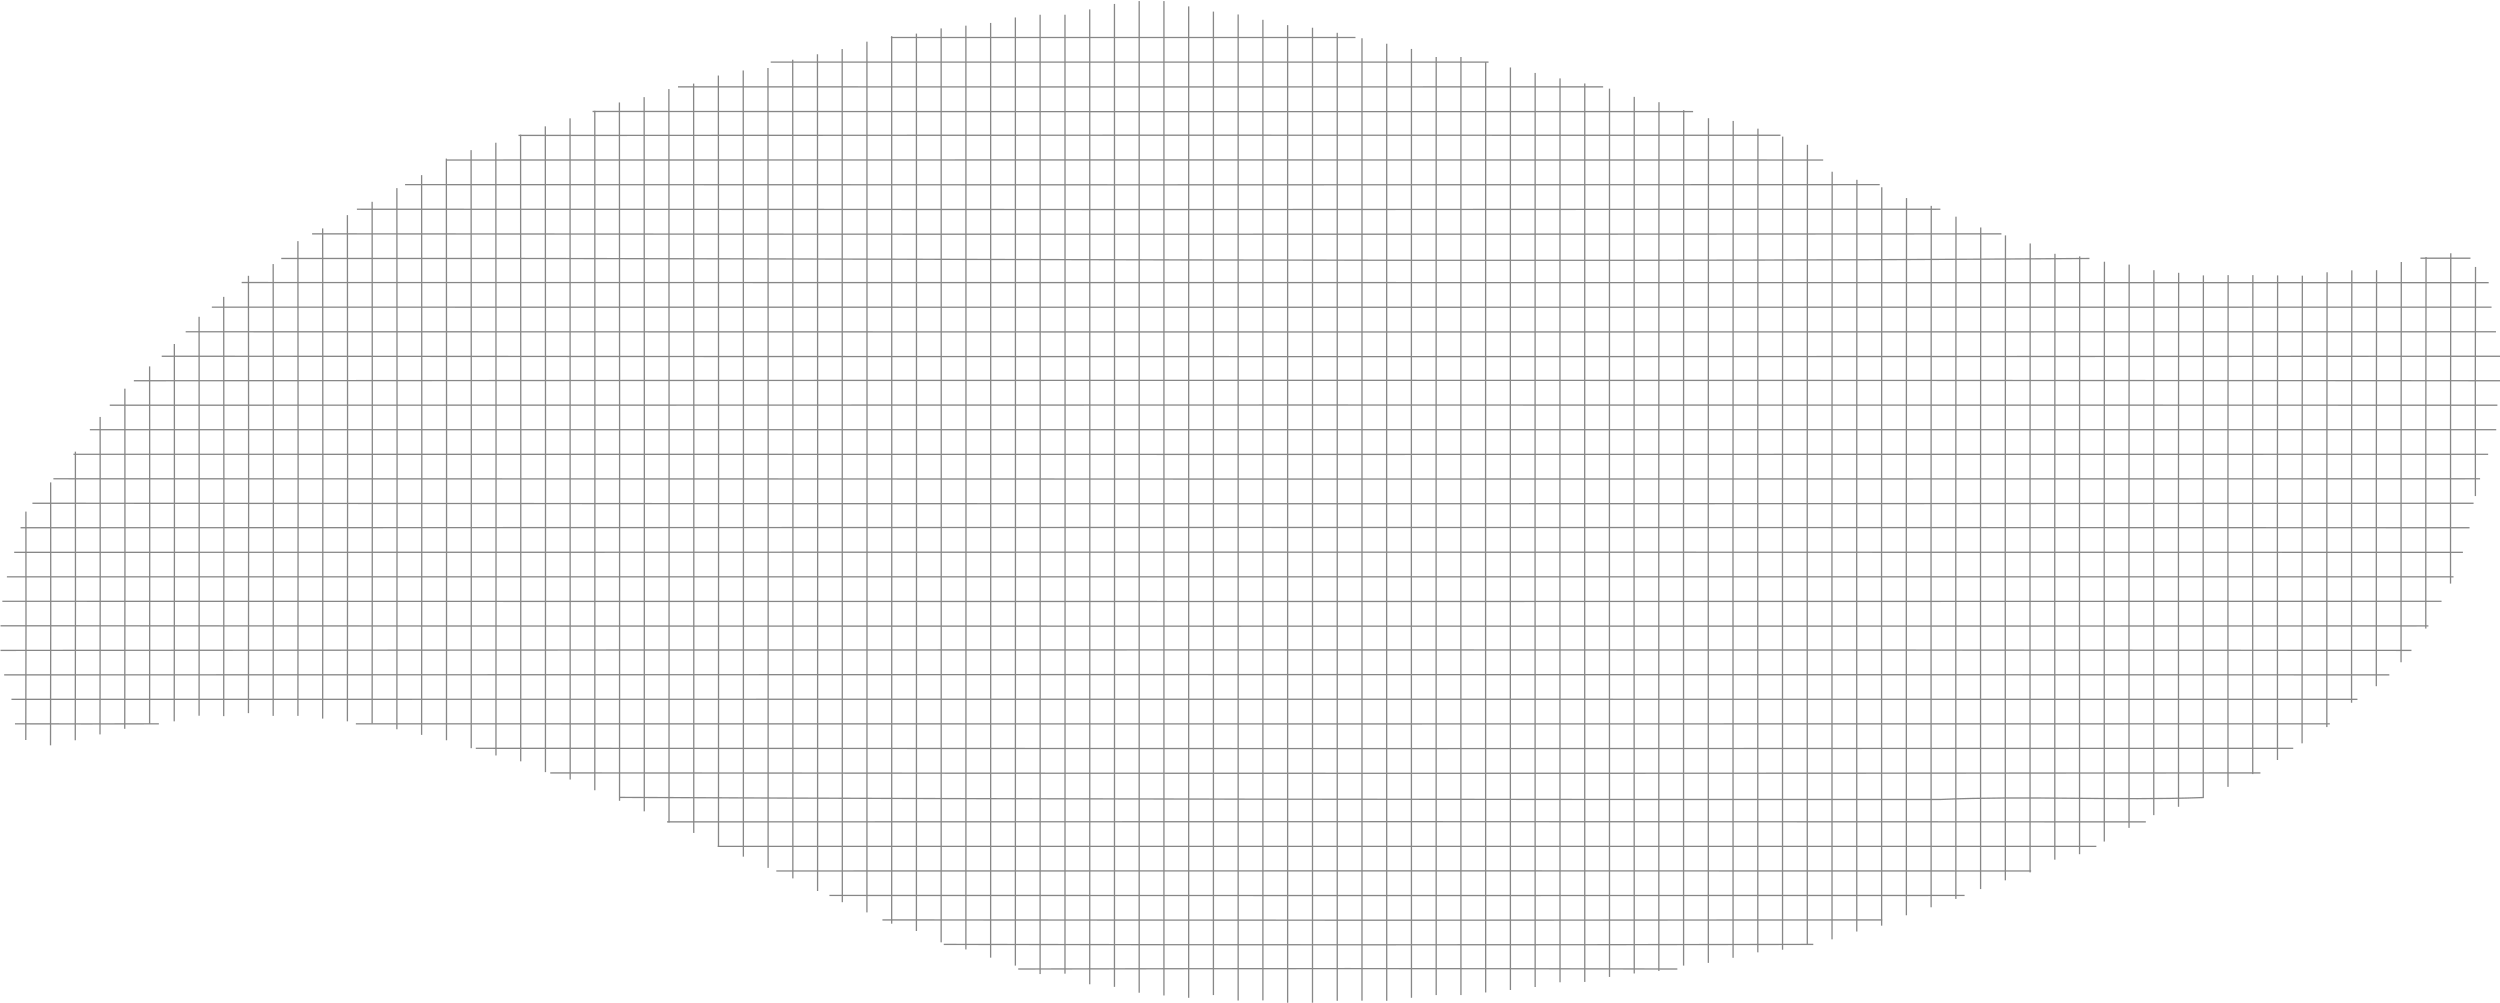
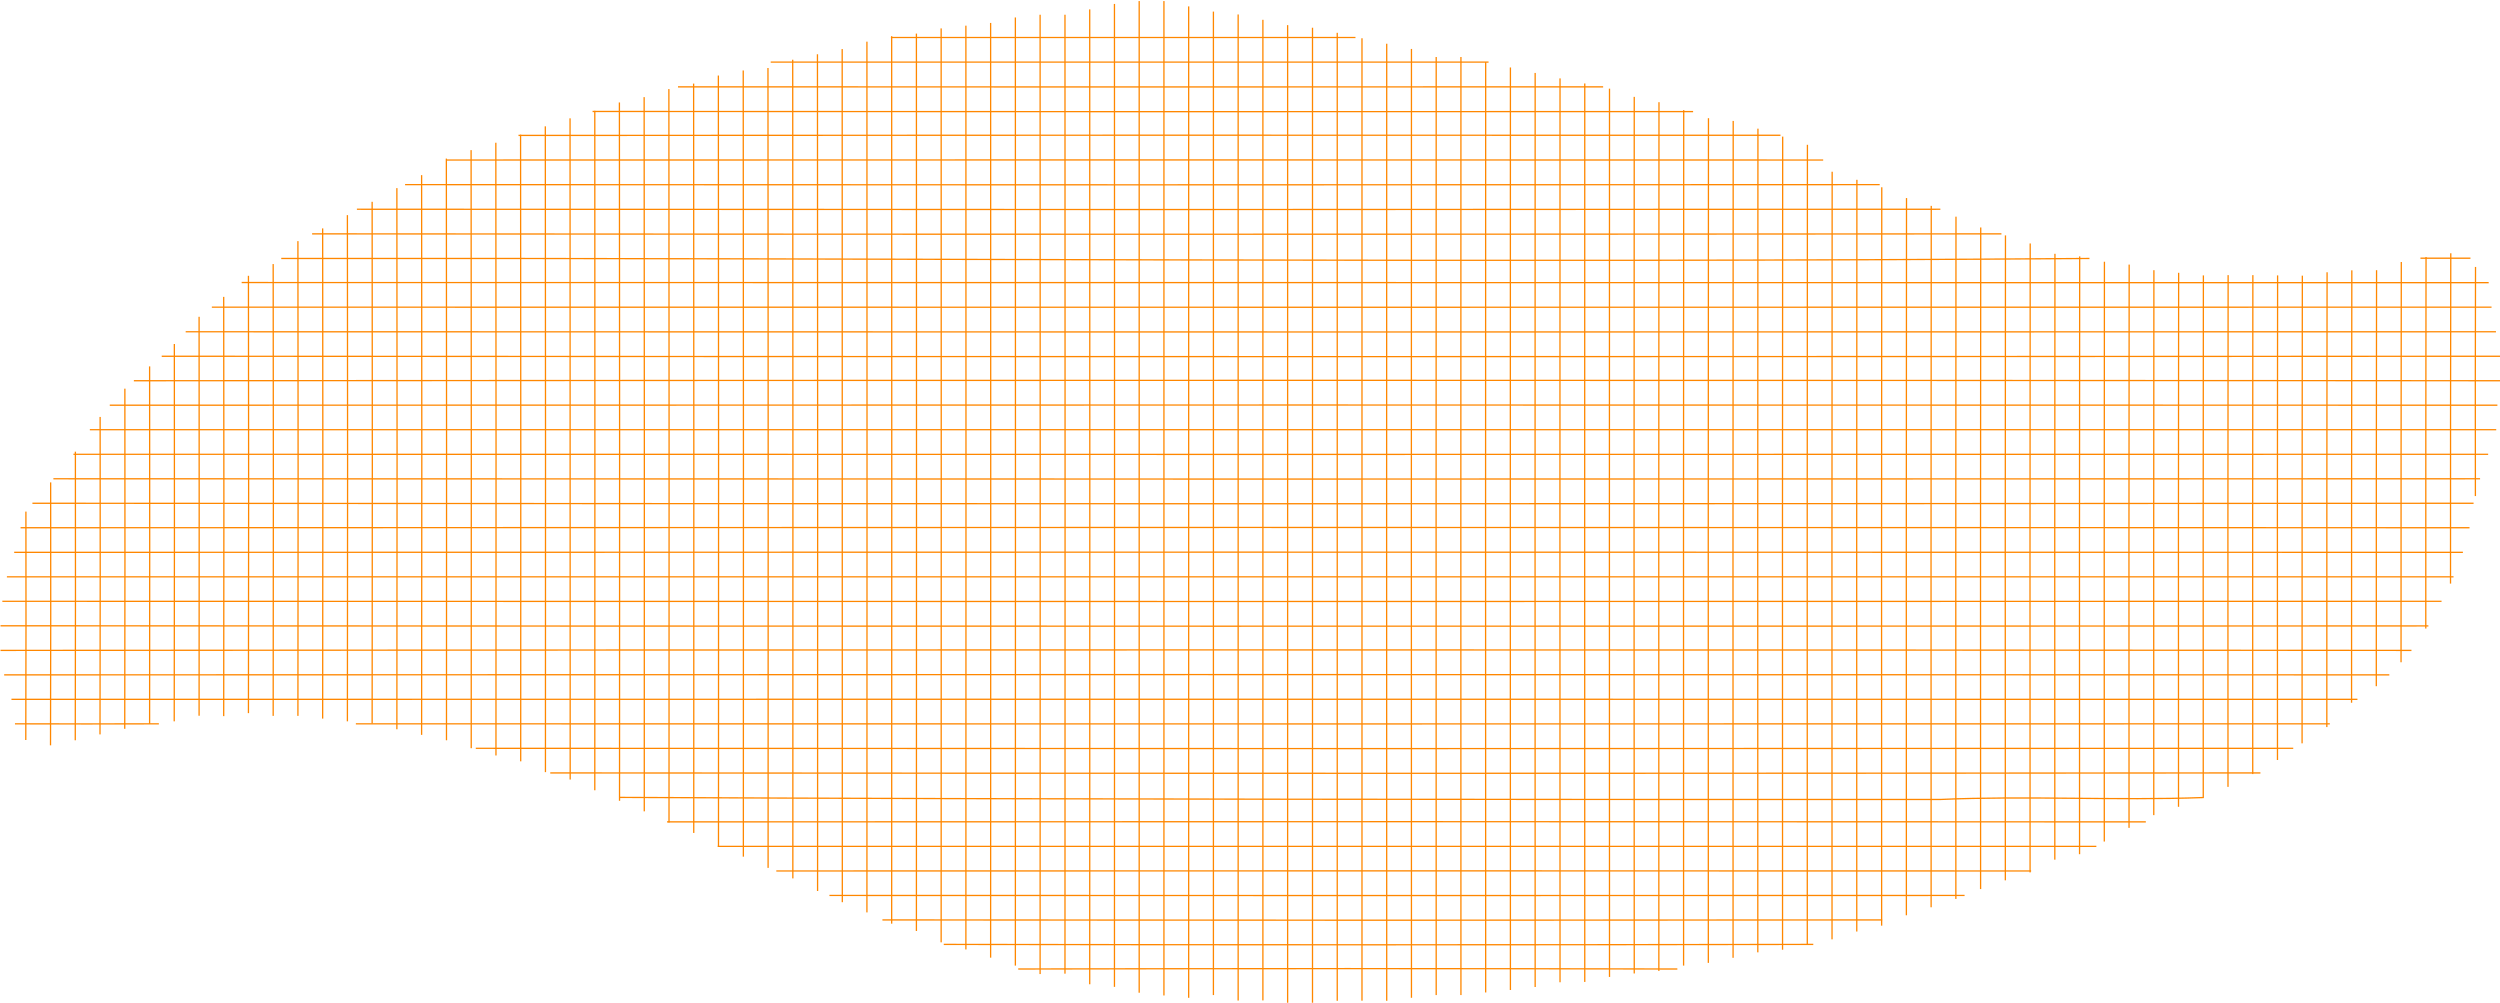
- <svg xmlns="http://www.w3.org/2000/svg" version="1.1" baseProfile="tiny" id="Ebene_1" x="0px" y="0px" viewBox="0 0 1920 770" xml:space="preserve">
-   <path fill="none" stroke="#878787" stroke-miterlimit="10" d="M782,744.2c168.9-0.4,336.9-0.4,506.2,0" />
-   <path fill="none" stroke="#878787" stroke-miterlimit="10" d="M724.8,725.3c223.2,0.4,445.2,0.4,667.8,0" />
-   <path fill="none" stroke="#878787" stroke-miterlimit="10" d="M677.7,706.5c256.2,0.3,512.2,0.3,767.8,0" />
-   <path fill="none" stroke="#878787" stroke-miterlimit="10" d="M637,687.7c290.9,0.1,580.9,0.1,871.8,0" />
-   <path fill="none" stroke="#878787" stroke-miterlimit="10" d="M596.2,668.9c320.7-0.1,642.7-0.1,963.7,0" />
-   <path fill="none" stroke="#878787" stroke-miterlimit="10" d="M551.2,650c352.8,0,705.8,0,1058.8,0" />
-   <path fill="none" stroke="#878787" stroke-miterlimit="10" d="M512.3,631.2C891,631,1269,631,1648,631.2" />
-   <path fill="none" stroke="#878787" stroke-miterlimit="10" d="M475.7,612.4C814,614,1152,614,1490,614c67-3,135,1,202.4-1.5" />
-   <path fill="none" stroke="#878787" stroke-miterlimit="10" d="M422.6,593.6C861,594,1298,594,1736,593.6" />
-   <path fill="none" stroke="#878787" stroke-miterlimit="10" d="M365.4,574.7c465.6,0.3,929.6,0.3,1395.8,0" />
-   <path fill="none" stroke="#878787" stroke-miterlimit="10" d="M273.3,555.9c505.7,0.1,1009.7,0.1,1516,0" />
-   <path fill="none" stroke="#878787" stroke-miterlimit="10" d="M11.5,555.9C48,556,85,556,122,555.9" />
-   <path fill="none" stroke="#878787" stroke-miterlimit="10" d="M8.8,537.1c601.2-0.1,1201.2-0.1,1801.7,0" />
-   <path fill="none" stroke="#878787" stroke-miterlimit="10" d="M3.2,518.3C614,518,1224,518,1835,518.3" />
-   <path fill="none" stroke="#878787" stroke-miterlimit="10" d="M0.4,499.5c617.6-0.5,1233.6-0.5,1851.6,0" />
-   <path fill="none" stroke="#878787" stroke-miterlimit="10" d="M0.4,480.6C622,481,1243,481,1865,480.7" />
-   <path fill="none" stroke="#878787" stroke-miterlimit="10" d="M1.8,461.8c625.2,0.2,1248.2,0.2,1873.3,0" />
-   <path fill="none" stroke="#878787" stroke-miterlimit="10" d="M5.3,443c626.7,0,1251.7,0,1879,0" />
-   <path fill="none" stroke="#878787" stroke-miterlimit="10" d="M10.9,424.2c627.1-0.2,1253.1-0.2,1880.6,0" />
-   <path fill="none" stroke="#878787" stroke-miterlimit="10" d="M15.8,405.3c627.2-0.3,1254.2-0.3,1880.8,0" />
-   <path fill="none" stroke="#878787" stroke-miterlimit="10" d="M24.9,386.5c625.1,0.5,1250.1,0.5,1874.8,0" />
-   <path fill="none" stroke="#878787" stroke-miterlimit="10" d="M41,367.7c622,0.3,1242,0.3,1863.7,0" />
-   <path fill="none" stroke="#878787" stroke-miterlimit="10" d="M56.4,348.9c618.6,0.1,1235.6,0.1,1854.5,0" />
-   <path fill="none" stroke="#878787" stroke-miterlimit="10" d="M69,330c616,0,1232,0,1848.1,0" />
-   <path fill="none" stroke="#878787" stroke-miterlimit="10" d="M84.3,311.2c611.7-0.2,1221.7-0.2,1833.7,0" />
-   <path fill="none" stroke="#878787" stroke-miterlimit="10" d="M102.8,292.4c606.2-0.4,1211.2-0.4,1817.6,0" />
-   <path fill="none" stroke="#878787" stroke-miterlimit="10" d="M124.2,273.6c598.8,0.4,1196.8,0.4,1796.2,0" />
-   <path fill="none" stroke="#878787" stroke-miterlimit="10" d="M142.6,254.8c592.4,0.2,1182.4,0.2,1774.3,0" />
-   <path fill="none" stroke="#878787" stroke-miterlimit="10" d="M162.7,235.9c584.3,0.1,1166.3,0.1,1750.8,0" />
-   <path fill="none" stroke="#878787" stroke-miterlimit="10" d="M185.6,217c575.4,0,1150.4,0,1725.7,0.1" />
-   <path fill="none" stroke="#878787" stroke-miterlimit="10" d="M1858.9,198.3c12.8,0,25.6,0,38.4,0" />
-   <path fill="none" stroke="#878787" stroke-miterlimit="10" d="M216,198.5c463-0.5,926,3.5,1388.7,0" />
-   <path fill="none" stroke="#878787" stroke-miterlimit="10" d="M239.7,179.6c433.3,0.4,864.3,0.4,1297.4,0" />
-   <path fill="none" stroke="#878787" stroke-miterlimit="10" d="M274.1,160.7c404.9,0.3,810.9,0.3,1216.1,0" />
-   <path fill="none" stroke="#878787" stroke-miterlimit="10" d="M311.1,141.8c377.9,0.2,754.9,0.2,1132.5,0" />
-   <path fill="none" stroke="#878787" stroke-miterlimit="10" d="M343.2,122.9c351.7-0.1,704.7-0.1,1057,0" />
-   <path fill="none" stroke="#878787" stroke-miterlimit="10" d="M398.2,104c322.8-0.2,645.8-0.2,969.2-0.1" />
-   <path fill="none" stroke="#878787" stroke-miterlimit="10" d="M455.1,85.6c281.8,0.2,562.8,0.2,845.2,0.1" />
-   <path fill="none" stroke="#878787" stroke-miterlimit="10" d="M520.7,66.7c237.2,0.1,473.2,0.1,710.5,0" />
-   <path fill="none" stroke="#878787" stroke-miterlimit="10" d="M591.9,47.7c184,0,367,0,551.3,0" />
-   <path fill="none" stroke="#878787" stroke-miterlimit="10" d="M684.2,28.8c118.7,0,237.7,0,356.8,0" />
-   <path fill="none" stroke="#878787" stroke-miterlimit="10" d="M1901.2,205c-0.2,59-0.2,117-0.1,176" />
-   <path fill="none" stroke="#878787" stroke-miterlimit="10" d="M1882.2,194.5C1882,279,1882,363,1882,448.2" />
-   <path fill="none" stroke="#878787" stroke-miterlimit="10" d="M1863.2,197.4C1863,292,1863,388,1863,482.7" />
-   <path fill="none" stroke="#878787" stroke-miterlimit="10" d="M1844.2,201.2C1844,304,1844,406,1844,508.6" />
-   <path fill="none" stroke="#878787" stroke-miterlimit="10" d="M1825.2,207.5C1825,314,1825,420,1825,527" />
-   <path fill="none" stroke="#878787" stroke-miterlimit="10" d="M1806.2,207.6C1806,319,1806,429,1806,539.7" />
-   <path fill="none" stroke="#878787" stroke-miterlimit="10" d="M1787.2,209.1C1787,325,1787,442,1787,558.4" />
-   <path fill="none" stroke="#878787" stroke-miterlimit="10" d="M1768.2,211.7C1768,332,1768,451,1768,570.9" />
-   <path fill="none" stroke="#878787" stroke-miterlimit="10" d="M1749.2,211.5c-0.2,123.5-0.2,248.5-0.1,372.2" />
-   <path fill="none" stroke="#878787" stroke-miterlimit="10" d="M1730.2,211.3c-0.2,127.7-0.2,255.7-0.1,383.2" />
-   <path fill="none" stroke="#878787" stroke-miterlimit="10" d="M1711.2,211.3c-0.2,130.7-0.2,261.7-0.1,393" />
-   <path fill="none" stroke="#878787" stroke-miterlimit="10" d="M1692.2,211.5c-0.2,133.5-0.2,267.5-0.1,401.2" />
-   <path fill="none" stroke="#878787" stroke-miterlimit="10" d="M1673.2,209.5c-0.2,137.5-0.2,273.5-0.1,410.1" />
-   <path fill="none" stroke="#878787" stroke-miterlimit="10" d="M1654.2,207.5C1654,347,1654,486,1654.1,626" />
-   <path fill="none" stroke="#878787" stroke-miterlimit="10" d="M1635.2,203.2c-0.2,143.8-0.2,288.8-0.1,432.6" />
-   <path fill="none" stroke="#878787" stroke-miterlimit="10" d="M1616.2,201c-0.2,148-0.2,297-0.1,445.3" />
-   <path fill="none" stroke="#878787" stroke-miterlimit="10" d="M1597.2,196.9c-0.2,152.9-0.2,305.9-0.1,459.1" />
-   <path fill="none" stroke="#878787" stroke-miterlimit="10" d="M1578.2,194.9c-0.2,154.9-0.2,309.9-0.1,465.3" />
-   <path fill="none" stroke="#878787" stroke-miterlimit="10" d="M1559.2,187c-0.2,160.8-0.2,321.8-0.1,483" />
-   <path fill="none" stroke="#878787" stroke-miterlimit="10" d="M1540.2,180.8c-0.2,165-0.2,330-0.1,495.3" />
-   <path fill="none" stroke="#878787" stroke-miterlimit="10" d="M1521.2,174.7c-0.2,169.1-0.2,339.1-0.1,508.1" />
-   <path fill="none" stroke="#878787" stroke-miterlimit="10" d="M1502.2,166.4c-0.2,175.4-0.2,349.4-0.1,524" />
-   <path fill="none" stroke="#878787" stroke-miterlimit="10" d="M1483.2,158.1c-0.2,179.7-0.2,358.7-0.1,538.7" />
-   <path fill="none" stroke="#878787" stroke-miterlimit="10" d="M1464.2,152.1c-0.2,183.7-0.2,366.7-0.1,550.8" />
-   <path fill="none" stroke="#878787" stroke-miterlimit="10" d="M1445.2,143.8c-0.2,188.9-0.2,377.9-0.1,567.1" />
-   <path fill="none" stroke="#878787" stroke-miterlimit="10" d="M1426.1,138.1c-0.2,192.7-0.2,384.7-0.1,577.3" />
-   <path fill="none" stroke="#878787" stroke-miterlimit="10" d="M1407.1,131.9c-0.2,196.9-0.2,392.9-0.1,589.5" />
-   <path fill="none" stroke="#878787" stroke-miterlimit="10" d="M1388.1,111.2c-0.2,204.6-0.2,409.6-0.1,614.3" />
-   <path fill="none" stroke="#878787" stroke-miterlimit="10" d="M1369.1,104.9c-0.2,207.9-0.2,416.9-0.1,624.5" />
-   <path fill="none" stroke="#878787" stroke-miterlimit="10" d="M1350.1,98.8c-0.2,210.9-0.2,421.9-0.1,632.6" />
-   <path fill="none" stroke="#878787" stroke-miterlimit="10" d="M1331.1,92.9c-0.2,213.9-0.2,428.9-0.1,642.7" />
-   <path fill="none" stroke="#878787" stroke-miterlimit="10" d="M1312.1,90.8c-0.2,216-0.2,433-0.1,648.7" />
-   <path fill="none" stroke="#878787" stroke-miterlimit="10" d="M1293.1,84.6c-0.2,219.2-0.2,438.2-0.1,657" />
-   <path fill="none" stroke="#878787" stroke-miterlimit="10" d="M1274.1,78.5c-0.2,222.3-0.2,445.3-0.1,667.2" />
-   <path fill="none" stroke="#878787" stroke-miterlimit="10" d="M1255.1,74.4c-0.2,224.4-0.2,449.4,0,673.2" />
-   <path fill="none" stroke="#878787" stroke-miterlimit="10" d="M1236.1,68.1c-0.1,226.7-0.1,454.7,0,682.2" />
-   <path fill="none" stroke="#878787" stroke-miterlimit="10" d="M1217.1,64.1c-0.1,229.7-0.1,459.7,0,690" />
-   <path fill="none" stroke="#878787" stroke-miterlimit="10" d="M1198.1,60.2c-0.1,231.6-0.1,462.6,0,694.2" />
-   <path fill="none" stroke="#878787" stroke-miterlimit="10" d="M1179,56c-0.1,233.8-0.1,467.8,0,702" />
-   <path fill="none" stroke="#878787" stroke-miterlimit="10" d="M1160,51.8c-0.1,236-0.1,473,0,708.5" />
-   <path fill="none" stroke="#878787" stroke-miterlimit="10" d="M1141,47.7c-0.1,238.1-0.1,476.1,0,714.5" />
-   <path fill="none" stroke="#878787" stroke-miterlimit="10" d="M1122,43.8c-0.1,239.9-0.1,479.9,0,720.4" />
-   <path fill="none" stroke="#878787" stroke-miterlimit="10" d="M1103,43.8c-0.1,239.9-0.1,479.9,0,720.4" />
-   <path fill="none" stroke="#878787" stroke-miterlimit="10" d="M1084,37.6c-0.1,243.1-0.1,486.1,0,728.7" />
-   <path fill="none" stroke="#878787" stroke-miterlimit="10" d="M1065,33.6c-0.1,245.2-0.1,490.2,0,735" />
-   <path fill="none" stroke="#878787" stroke-miterlimit="10" d="M1046,29.4c0,246.4,0,493.4,0,739.1" />
-   <path fill="none" stroke="#878787" stroke-miterlimit="10" d="M1027,25.2c0,247.6,0,495.6,0,743.4" />
-   <path fill="none" stroke="#878787" stroke-miterlimit="10" d="M1008,21.3c0,249.5,0,499.5,0,748.8" />
-   <path fill="none" stroke="#878787" stroke-miterlimit="10" d="M988.9,19.3c0,249.5,0,500.5,0,750.8" />
-   <path fill="none" stroke="#878787" stroke-miterlimit="10" d="M969.9,15.2c0,250.6,0,502.6,0,753.1" />
-   <path fill="none" stroke="#878787" stroke-miterlimit="10" d="M950.9,11.1c0,252.6,0,504.6,0,757.3" />
-   <path fill="none" stroke="#878787" stroke-miterlimit="10" d="M931.9,8.9c0,251.9,0,502.9,0,755.3" />
-   <path fill="none" stroke="#878787" stroke-miterlimit="10" d="M912.9,4.9c0,253.8,0,507.8,0,761.4" />
-   <path fill="none" stroke="#878787" stroke-miterlimit="10" d="M893.9,0.8c0,255,0,509,0,763.7" />
-   <path fill="none" stroke="#878787" stroke-miterlimit="10" d="M874.9,0.8c0,254,0,508,0,761.6" />
-   <path fill="none" stroke="#878787" stroke-miterlimit="10" d="M855.9,3c0.1,251.7,0.1,502.7,0,754.9" />
-   <path fill="none" stroke="#878787" stroke-miterlimit="10" d="M836.9,7.2c0.1,249.6,0.1,498.6,0,748.7" />
-   <path fill="none" stroke="#878787" stroke-miterlimit="10" d="M817.9,11.3c0.1,245.5,0.1,490.5,0,736.5" />
-   <path fill="none" stroke="#878787" stroke-miterlimit="10" d="M798.8,11.3c0.1,245.5,0.1,491.5,0,736.8" />
-   <path fill="none" stroke="#878787" stroke-miterlimit="10" d="M779.8,13.4c0.1,243.4,0.1,485.4,0,728.2" />
-   <path fill="none" stroke="#878787" stroke-miterlimit="10" d="M760.8,17.6c0.1,239.2,0.1,479.2,0,717.9" />
-   <path fill="none" stroke="#878787" stroke-miterlimit="10" d="M741.8,19.7c0.1,236.1,0.1,473.1,0,709.5" />
-   <path fill="none" stroke="#878787" stroke-miterlimit="10" d="M722.8,21.8c0.1,234,0.1,468,0,701.9" />
-   <path fill="none" stroke="#878787" stroke-miterlimit="10" d="M703.8,25.8c0.1,230,0.1,459,0,689.2" />
-   <path fill="none" stroke="#878787" stroke-miterlimit="10" d="M684.8,27.8c0.1,227,0.1,455,0,681.6" />
-   <path fill="none" stroke="#878787" stroke-miterlimit="10" d="M665.8,32c0.1,222.8,0.1,445.8,0,668.7" />
-   <path fill="none" stroke="#878787" stroke-miterlimit="10" d="M646.8,37.7c0.1,218.1,0.1,437.1,0.1,655.2" />
-   <path fill="none" stroke="#878787" stroke-miterlimit="10" d="M627.8,41.7c0.2,214,0.2,429,0.1,642.6" />
-   <path fill="none" stroke="#878787" stroke-miterlimit="10" d="M608.8,45.9c0.2,209.8,0.2,418.8,0.1,628.7" />
-   <path fill="none" stroke="#878787" stroke-miterlimit="10" d="M589.8,52.2c0.2,204.6,0.2,409.6,0.1,614.3" />
-   <path fill="none" stroke="#878787" stroke-miterlimit="10" d="M570.8,54.1c0.2,200.7,0.2,402.7,0.1,603.8" />
-   <path fill="none" stroke="#878787" stroke-miterlimit="10" d="M551.7,58c0.2,196.8,0.2,394.8,0.1,592.2" />
-   <path fill="none" stroke="#878787" stroke-miterlimit="10" d="M532.7,64.2c0.2,191.5,0.2,383.5,0.1,575.5" />
-   <path fill="none" stroke="#878787" stroke-miterlimit="10" d="M513.7,68.4c0.2,188.4,0.2,375.4,0.1,563.3" />
-   <path fill="none" stroke="#878787" stroke-miterlimit="10" d="M494.7,74.6c0.2,183.2,0.2,365.2,0.1,548.5" />
-   <path fill="none" stroke="#878787" stroke-miterlimit="10" d="M475.7,78.7c0.2,179.1,0.2,357.1,0.1,536.3" />
-   <path fill="none" stroke="#878787" stroke-miterlimit="10" d="M456.8,85.1c0.1,173.7,0.1,347.7,0,521.8" />
-   <path fill="none" stroke="#878787" stroke-miterlimit="10" d="M437.8,90.9c0.1,168.9,0.1,338.9,0.1,507.8" />
-   <path fill="none" stroke="#878787" stroke-miterlimit="10" d="M418.8,97c0.2,164.8,0.2,330.8,0.1,496" />
-   <path fill="none" stroke="#878787" stroke-miterlimit="10" d="M399.8,103.4c0.2,160.3,0.2,321.3,0.1,481.3" />
-   <path fill="none" stroke="#878787" stroke-miterlimit="10" d="M380.8,109.6c0.2,157.2,0.2,313.2,0.1,470.6" />
-   <path fill="none" stroke="#878787" stroke-miterlimit="10" d="M361.8,115.3c0.2,153.5,0.2,306.5,0.1,459.3" />
-   <path fill="none" stroke="#878787" stroke-miterlimit="10" d="M342.8,121.8c0.2,149,0.2,298,0.1,446.7" />
-   <path fill="none" stroke="#878787" stroke-miterlimit="10" d="M323.8,134.5C324,277,324,421,323.8,564.4" />
-   <path fill="none" stroke="#878787" stroke-miterlimit="10" d="M304.8,144.5c0.2,138.5,0.2,276.5,0,415.6" />
-   <path fill="none" stroke="#878787" stroke-miterlimit="10" d="M285.8,155c0.2,134,0.2,267,0,400.7" />
-   <path fill="none" stroke="#878787" stroke-miterlimit="10" d="M266.8,165.2C267,295,267,424,266.8,554" />
-   <path fill="none" stroke="#878787" stroke-miterlimit="10" d="M247.8,175.4c0.2,125.6,0.2,250.6,0,376.5" />
-   <path fill="none" stroke="#878787" stroke-miterlimit="10" d="M228.8,185.2c0.2,121.8,0.2,242.8,0,364.6" />
-   <path fill="none" stroke="#878787" stroke-miterlimit="10" d="M209.8,202.8c0.2,116.2,0.2,231.2,0,347" />
-   <path fill="none" stroke="#878787" stroke-miterlimit="10" d="M190.8,211.8c0.2,112.2,0.2,224.2,0,335.9" />
-   <path fill="none" stroke="#878787" stroke-miterlimit="10" d="M171.8,228c0.2,107,0.2,215,0,322" />
-   <path fill="none" stroke="#878787" stroke-miterlimit="10" d="M152.9,243.3c0.1,101.7,0.1,204.7,0,306.4" />
-   <path fill="none" stroke="#878787" stroke-miterlimit="10" d="M133.9,264.2C134,361,134,457,133.8,554" />
-   <path fill="none" stroke="#878787" stroke-miterlimit="10" d="M114.9,281.4c0.1,91.6,0.1,182.6,0,274.5" />
-   <path fill="none" stroke="#878787" stroke-miterlimit="10" d="M95.9,298.5C96,386,96,473,95.8,559.7" />
-   <path fill="none" stroke="#878787" stroke-miterlimit="10" d="M76.9,320.2C77,401,77,483,76.8,564" />
-   <path fill="none" stroke="#878787" stroke-miterlimit="10" d="M57.9,346.9C58,421,58,494,57.8,568.5" />
-   <path fill="none" stroke="#878787" stroke-miterlimit="10" d="M38.9,370.5C39,437,39,505,38.8,572.4" />
-   <path fill="none" stroke="#878787" stroke-miterlimit="10" d="M19.9,392.9C20,451,20,510,19.8,568.3" />
+ <svg xmlns="http://www.w3.org/2000/svg" version="1.1" id="Ebene_1" x="0px" y="0px" viewBox="0 0 1920 770" style="enable-background:new 0 0 1920 770;" xml:space="preserve">
+   <style type="text/css">
+ 	.st0{fill:none;stroke:#FF8700;stroke-miterlimit:10;}
+ </style>
+   <path class="st0" d="M782,744.2c168.9-0.4,336.9-0.4,506.2,0" />
+   <path class="st0" d="M724.8,725.3c223.2,0.4,445.2,0.4,667.8,0" />
+   <path class="st0" d="M677.7,706.5c256.2,0.3,512.2,0.3,767.8,0" />
+   <path class="st0" d="M637,687.7c290.9,0.1,580.9,0.1,871.8,0" />
+   <path class="st0" d="M596.2,668.9c320.7-0.1,642.7-0.1,963.7,0" />
+   <path class="st0" d="M551.2,650c352.8,0,705.8,0,1058.8,0" />
+   <path class="st0" d="M512.3,631.2C891,631,1269,631,1648,631.2" />
+   <path class="st0" d="M475.7,612.4C814,614,1152,614,1490,614c67-3,135,1,202.4-1.5" />
+   <path class="st0" d="M422.6,593.6C861,594,1298,594,1736,593.6" />
+   <path class="st0" d="M365.4,574.7c465.6,0.3,929.6,0.3,1395.8,0" />
+   <path class="st0" d="M273.3,555.9c505.7,0.1,1009.7,0.1,1516,0" />
+   <path class="st0" d="M11.5,555.9C48,556,85,556,122,555.9" />
+   <path class="st0" d="M8.8,537.1c601.2-0.1,1201.2-0.1,1801.7,0" />
+   <path class="st0" d="M3.2,518.3C614,518,1224,518,1835,518.3" />
+   <path class="st0" d="M0.4,499.5C618,499,1234,499,1852,499.5" />
+   <path class="st0" d="M0.4,480.6C622,481,1243,481,1865,480.7" />
+   <path class="st0" d="M1.8,461.8c625.2,0.2,1248.2,0.2,1873.3,0" />
+   <path class="st0" d="M5.3,443c626.7,0,1251.7,0,1879,0" />
+   <path class="st0" d="M10.9,424.2c627.1-0.2,1253.1-0.2,1880.6,0" />
+   <path class="st0" d="M15.8,405.3c627.2-0.3,1254.2-0.3,1880.8,0" />
+   <path class="st0" d="M24.9,386.5c625.1,0.5,1250.1,0.5,1874.8,0" />
+   <path class="st0" d="M41,367.7c622,0.3,1242,0.3,1863.7,0" />
+   <path class="st0" d="M56.4,348.9c618.6,0.1,1235.6,0.1,1854.5,0" />
+   <path class="st0" d="M69,330c616,0,1232,0,1848.1,0" />
+   <path class="st0" d="M84.3,311.2C696,311,1306,311,1918,311.2" />
+   <path class="st0" d="M102.8,292.4c606.2-0.4,1211.2-0.4,1817.6,0" />
+   <path class="st0" d="M124.2,273.6c598.8,0.4,1196.8,0.4,1796.2,0" />
+   <path class="st0" d="M142.6,254.8c592.4,0.2,1182.4,0.2,1774.3,0" />
+   <path class="st0" d="M162.7,235.9c584.3,0.1,1166.3,0.1,1750.8,0" />
+   <path class="st0" d="M185.6,217c575.4,0,1150.4,0,1725.7,0.1" />
+   <path class="st0" d="M1858.9,198.3c12.8,0,25.6,0,38.4,0" />
+   <path class="st0" d="M216,198.5c463-0.5,926,3.5,1388.7,0" />
+   <path class="st0" d="M239.7,179.6c433.3,0.4,864.3,0.4,1297.4,0" />
+   <path class="st0" d="M274.1,160.7c404.9,0.3,810.9,0.3,1216.1,0" />
+   <path class="st0" d="M311.1,141.8c377.9,0.2,754.9,0.2,1132.5,0" />
+   <path class="st0" d="M343.2,122.9c351.7-0.1,704.7-0.1,1057,0" />
+   <path class="st0" d="M398.2,104c322.8-0.2,645.8-0.2,969.2-0.1" />
+   <path class="st0" d="M455.1,85.6c281.8,0.2,562.8,0.2,845.2,0.1" />
+   <path class="st0" d="M520.7,66.7c237.2,0.1,473.2,0.1,710.5,0" />
+   <path class="st0" d="M591.9,47.7c184,0,367,0,551.3,0" />
+   <path class="st0" d="M684.2,28.8c118.7,0,237.7,0,356.8,0" />
+   <path class="st0" d="M1901.2,205c-0.2,59-0.2,117-0.1,176" />
+   <path class="st0" d="M1882.2,194.5C1882,279,1882,363,1882,448.2" />
+   <path class="st0" d="M1863.2,197.4C1863,292,1863,388,1863,482.7" />
+   <path class="st0" d="M1844.2,201.2C1844,304,1844,406,1844,508.6" />
+   <path class="st0" d="M1825.2,207.5C1825,314,1825,420,1825,527" />
+   <path class="st0" d="M1806.2,207.6C1806,319,1806,429,1806,539.7" />
+   <path class="st0" d="M1787.2,209.1C1787,325,1787,442,1787,558.4" />
+   <path class="st0" d="M1768.2,211.7C1768,332,1768,451,1768,570.9" />
+   <path class="st0" d="M1749.2,211.5c-0.2,123.5-0.2,248.5-0.1,372.2" />
+   <path class="st0" d="M1730.2,211.3c-0.2,127.7-0.2,255.7-0.1,383.2" />
+   <path class="st0" d="M1711.2,211.3c-0.2,130.7-0.2,261.7-0.1,393" />
+   <path class="st0" d="M1692.2,211.5c-0.2,133.5-0.2,267.5-0.1,401.2" />
+   <path class="st0" d="M1673.2,209.5c-0.2,137.5-0.2,273.5-0.1,410.1" />
+   <path class="st0" d="M1654.2,207.5C1654,347,1654,486,1654.1,626" />
+   <path class="st0" d="M1635.2,203.2c-0.2,143.8-0.2,288.8-0.1,432.6" />
+   <path class="st0" d="M1616.2,201c-0.2,148-0.2,297-0.1,445.3" />
+   <path class="st0" d="M1597.2,196.9c-0.2,152.9-0.2,305.9-0.1,459.1" />
+   <path class="st0" d="M1578.2,194.9c-0.2,154.9-0.2,309.9-0.1,465.3" />
+   <path class="st0" d="M1559.2,187c-0.2,160.8-0.2,321.8-0.1,483" />
+   <path class="st0" d="M1540.2,180.8c-0.2,165-0.2,330-0.1,495.3" />
+   <path class="st0" d="M1521.2,174.7c-0.2,169.1-0.2,339.1-0.1,508.1" />
+   <path class="st0" d="M1502.2,166.4c-0.2,175.4-0.2,349.4-0.1,524" />
+   <path class="st0" d="M1483.2,158.1c-0.2,179.7-0.2,358.7-0.1,538.7" />
+   <path class="st0" d="M1464.2,152.1c-0.2,183.7-0.2,366.7-0.1,550.8" />
+   <path class="st0" d="M1445.2,143.8c-0.2,188.9-0.2,377.9-0.1,567.1" />
+   <path class="st0" d="M1426.1,138.1c-0.2,192.7-0.2,384.7-0.1,577.3" />
+   <path class="st0" d="M1407.1,131.9c-0.2,196.9-0.2,392.9-0.1,589.5" />
+   <path class="st0" d="M1388.1,111.2c-0.2,204.6-0.2,409.6-0.1,614.3" />
+   <path class="st0" d="M1369.1,104.9c-0.2,207.9-0.2,416.9-0.1,624.5" />
+   <path class="st0" d="M1350.1,98.8c-0.2,210.9-0.2,421.9-0.1,632.6" />
+   <path class="st0" d="M1331.1,92.9c-0.2,213.9-0.2,428.9-0.1,642.7" />
+   <path class="st0" d="M1312.1,90.8c-0.2,216-0.2,433-0.1,648.7" />
+   <path class="st0" d="M1293.1,84.6c-0.2,219.2-0.2,438.2-0.1,657" />
+   <path class="st0" d="M1274.1,78.5c-0.2,222.3-0.2,445.3-0.1,667.2" />
+   <path class="st0" d="M1255.1,74.4c-0.2,224.4-0.2,449.4,0,673.2" />
+   <path class="st0" d="M1236.1,68.1c-0.1,226.7-0.1,454.7,0,682.2" />
+   <path class="st0" d="M1217.1,64.1c-0.1,229.7-0.1,459.7,0,690" />
+   <path class="st0" d="M1198.1,60.2c-0.1,231.6-0.1,462.6,0,694.2" />
+   <path class="st0" d="M1179,56c-0.1,233.8-0.1,467.8,0,702" />
+   <path class="st0" d="M1160,51.8c-0.1,236-0.1,473,0,708.5" />
+   <path class="st0" d="M1141,47.7c-0.1,238.1-0.1,476.1,0,714.5" />
+   <path class="st0" d="M1122,43.8c-0.1,239.9-0.1,479.9,0,720.4" />
+   <path class="st0" d="M1103,43.8c-0.1,239.9-0.1,479.9,0,720.4" />
+   <path class="st0" d="M1084,37.6c-0.1,243.1-0.1,486.1,0,728.7" />
+   <path class="st0" d="M1065,33.6c-0.1,245.2-0.1,490.2,0,735" />
+   <path class="st0" d="M1046,29.4c0,246.4,0,493.4,0,739.1" />
+   <path class="st0" d="M1027,25.2c0,247.6,0,495.6,0,743.4" />
+   <path class="st0" d="M1008,21.3c0,249.5,0,499.5,0,748.8" />
+   <path class="st0" d="M988.9,19.3c0,249.5,0,500.5,0,750.8" />
+   <path class="st0" d="M969.9,15.2c0,250.6,0,502.6,0,753.1" />
+   <path class="st0" d="M950.9,11.1c0,252.6,0,504.6,0,757.3" />
+   <path class="st0" d="M931.9,8.9c0,251.9,0,502.9,0,755.3" />
+   <path class="st0" d="M912.9,4.9c0,253.8,0,507.8,0,761.4" />
+   <path class="st0" d="M893.9,0.8c0,255,0,509,0,763.7" />
+   <path class="st0" d="M874.9,0.8c0,254,0,508,0,761.6" />
+   <path class="st0" d="M855.9,3c0.1,251.7,0.1,502.7,0,754.9" />
+   <path class="st0" d="M836.9,7.2c0.1,249.6,0.1,498.6,0,748.7" />
+   <path class="st0" d="M817.9,11.3c0.1,245.5,0.1,490.5,0,736.5" />
+   <path class="st0" d="M798.8,11.3c0.1,245.5,0.1,491.5,0,736.8" />
+   <path class="st0" d="M779.8,13.4c0.1,243.4,0.1,485.4,0,728.2" />
+   <path class="st0" d="M760.8,17.6c0.1,239.2,0.1,479.2,0,717.9" />
+   <path class="st0" d="M741.8,19.7c0.1,236.1,0.1,473.1,0,709.5" />
+   <path class="st0" d="M722.8,21.8c0.1,234,0.1,468,0,701.9" />
+   <path class="st0" d="M703.8,25.8c0.1,230,0.1,459,0,689.2" />
+   <path class="st0" d="M684.8,27.8c0.1,227,0.1,455,0,681.6" />
+   <path class="st0" d="M665.8,32c0.1,222.8,0.1,445.8,0,668.7" />
+   <path class="st0" d="M646.8,37.7c0.1,218.1,0.1,437.1,0.1,655.2" />
+   <path class="st0" d="M627.8,41.7c0.2,214,0.2,429,0.1,642.6" />
+   <path class="st0" d="M608.8,45.9c0.2,209.8,0.2,418.8,0.1,628.7" />
+   <path class="st0" d="M589.8,52.2c0.2,204.6,0.2,409.6,0.1,614.3" />
+   <path class="st0" d="M570.8,54.1c0.2,200.7,0.2,402.7,0.1,603.8" />
+   <path class="st0" d="M551.7,58c0.2,196.8,0.2,394.8,0.1,592.2" />
+   <path class="st0" d="M532.7,64.2c0.2,191.5,0.2,383.5,0.1,575.5" />
+   <path class="st0" d="M513.7,68.4c0.2,188.4,0.2,375.4,0.1,563.3" />
+   <path class="st0" d="M494.7,74.6c0.2,183.2,0.2,365.2,0.1,548.5" />
+   <path class="st0" d="M475.7,78.7c0.2,179.1,0.2,357.1,0.1,536.3" />
+   <path class="st0" d="M456.8,85.1c0.1,173.7,0.1,347.7,0,521.8" />
+   <path class="st0" d="M437.8,90.9c0.1,168.9,0.1,338.9,0.1,507.8" />
+   <path class="st0" d="M418.8,97c0.2,164.8,0.2,330.8,0.1,496" />
+   <path class="st0" d="M399.8,103.4c0.2,160.3,0.2,321.3,0.1,481.3" />
+   <path class="st0" d="M380.8,109.6c0.2,157.2,0.2,313.2,0.1,470.6" />
+   <path class="st0" d="M361.8,115.3c0.2,153.5,0.2,306.5,0.1,459.3" />
+   <path class="st0" d="M342.8,121.8c0.2,149,0.2,298,0.1,446.7" />
+   <path class="st0" d="M323.8,134.5c0.2,142.5,0.2,286.5,0,429.9" />
+   <path class="st0" d="M304.8,144.5c0.2,138.5,0.2,276.5,0,415.6" />
+   <path class="st0" d="M285.8,155c0.2,134,0.2,267,0,400.7" />
+   <path class="st0" d="M266.8,165.2C267,295,267,424,266.8,554" />
+   <path class="st0" d="M247.8,175.4c0.2,125.6,0.2,250.6,0,376.5" />
+   <path class="st0" d="M228.8,185.2c0.2,121.8,0.2,242.8,0,364.6" />
+   <path class="st0" d="M209.8,202.8c0.2,116.2,0.2,231.2,0,347" />
+   <path class="st0" d="M190.8,211.8c0.2,112.2,0.2,224.2,0,335.9" />
+   <path class="st0" d="M171.8,228c0.2,107,0.2,215,0,322" />
+   <path class="st0" d="M152.9,243.3c0.1,101.7,0.1,204.7,0,306.4" />
+   <path class="st0" d="M133.9,264.2C134,361,134,457,133.8,554" />
+   <path class="st0" d="M114.9,281.4c0.1,91.6,0.1,182.6,0,274.5" />
+   <path class="st0" d="M95.9,298.5C96,386,96,473,95.8,559.7" />
+   <path class="st0" d="M76.9,320.2C77,401,77,483,76.8,564" />
+   <path class="st0" d="M57.9,346.9C58,421,58,494,57.8,568.5" />
+   <path class="st0" d="M38.9,370.5C39,437,39,505,38.8,572.4" />
+   <path class="st0" d="M19.9,392.9C20,451,20,510,19.8,568.3" />
</svg>
